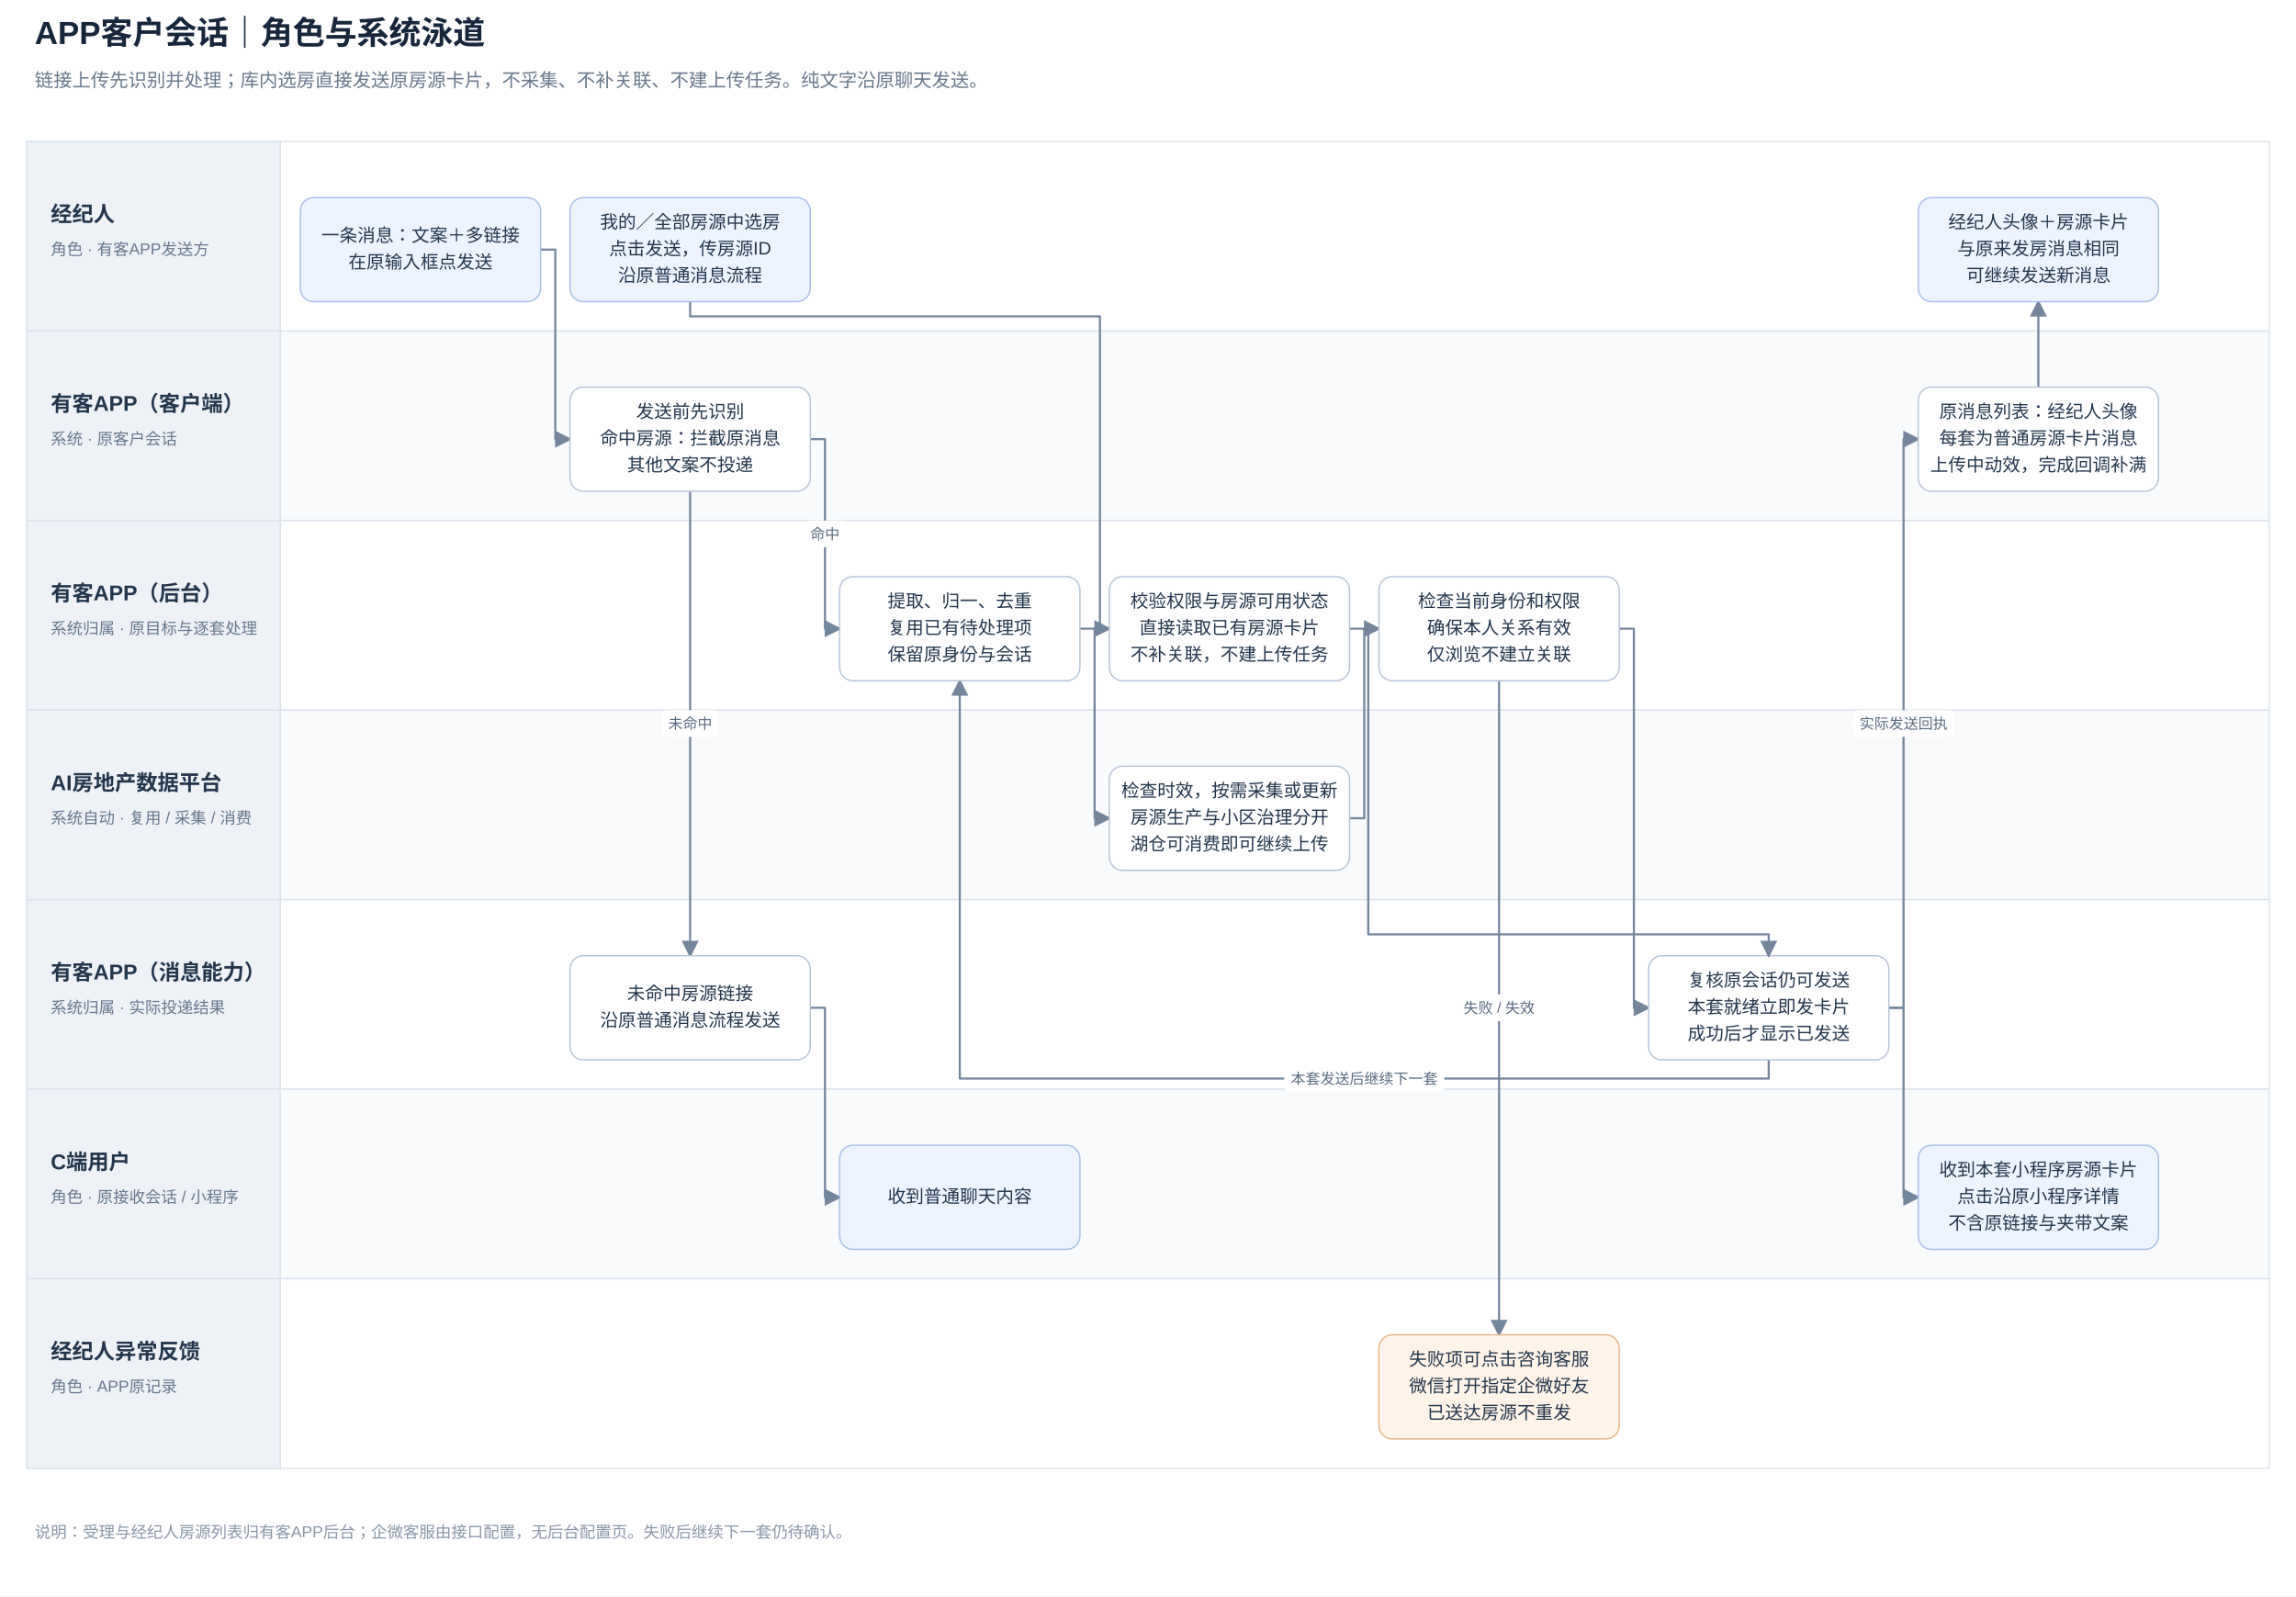
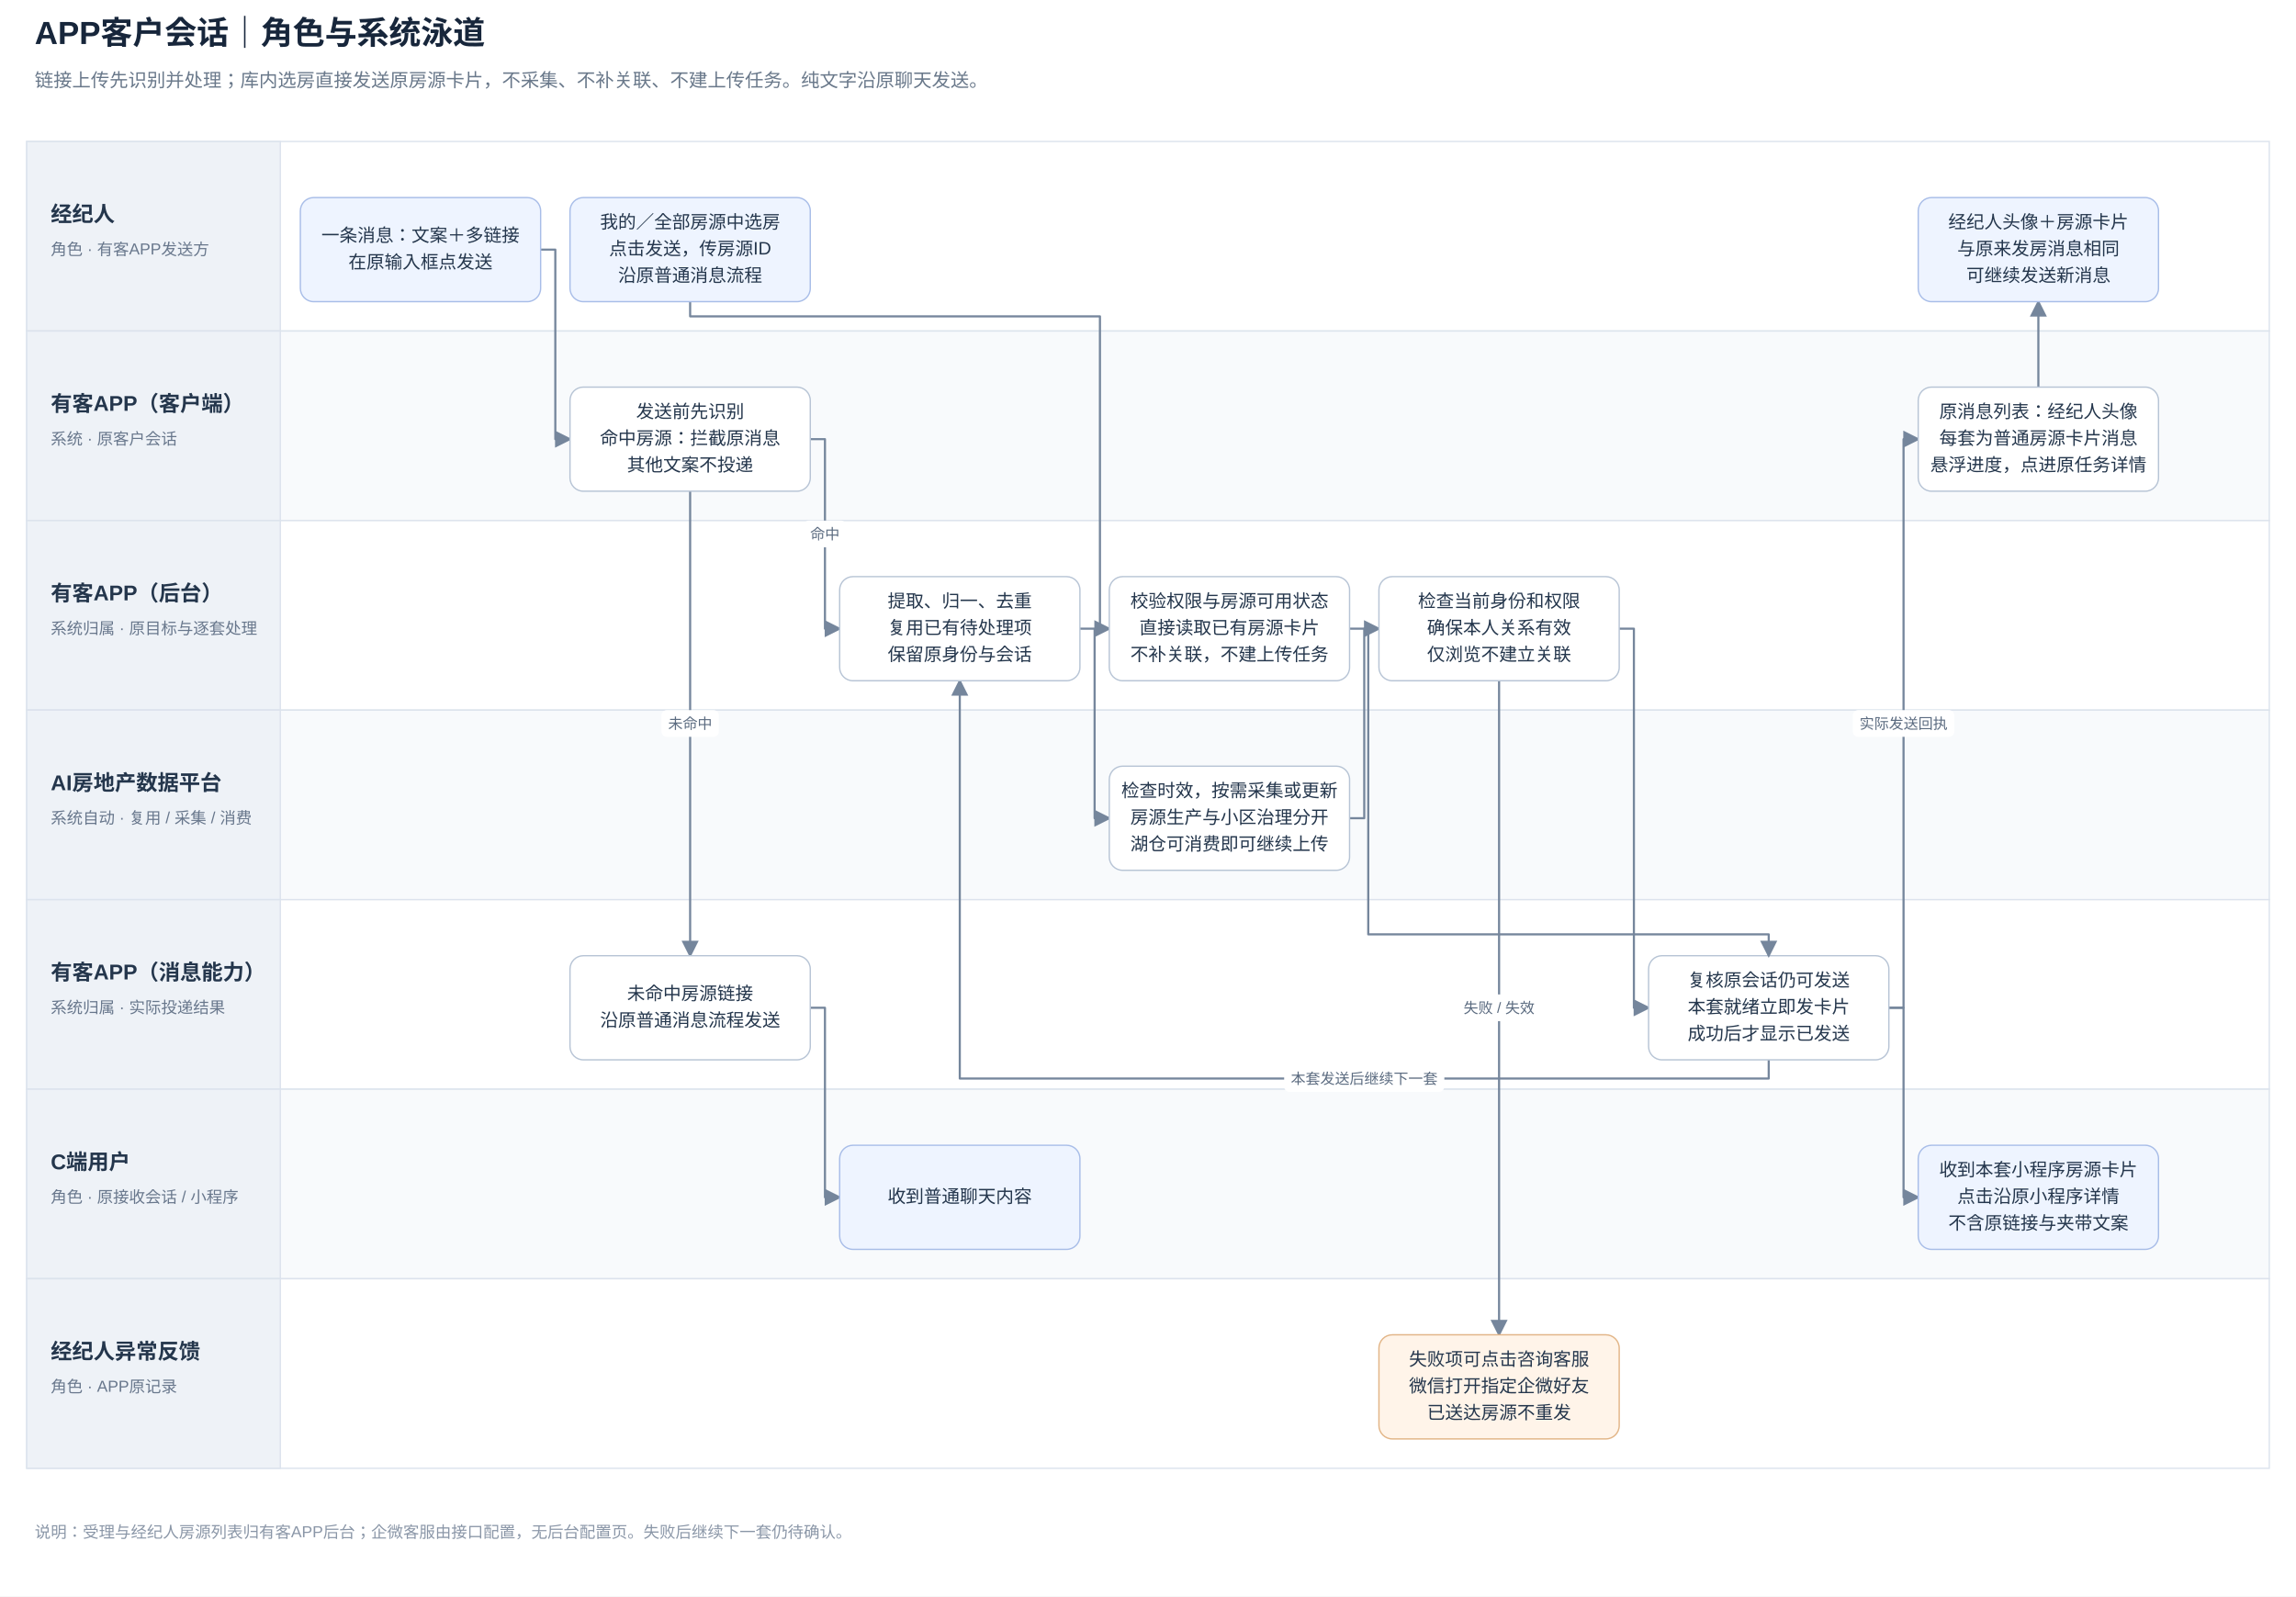
<svg xmlns="http://www.w3.org/2000/svg" style="font-family:PingFang SC,Microsoft YaHei,Arial,sans-serif" width="1720" height="1196" viewBox="0 0 1720 1196">
  <defs>
    <marker id="arrow-app-chat" markerWidth="8" markerHeight="8" refX="7" refY="4" orient="auto">
      <path d="M0,0 L8,4 L0,8 Z" fill="#75869c" />
    </marker>
  </defs>
  <rect width="100%" height="100%" fill="#fff" />
  <text x="26" y="33" font-size="24" font-weight="650" fill="#17263b">APP客户会话｜角色与系统泳道</text>
  <text x="26" y="65" font-size="14" fill="#69788a">链接上传先识别并处理；库内选房直接发送原房源卡片，不采集、不补关联、不建上传任务。纯文字沿原聊天发送。</text>
  <rect x="20" y="106" width="1680" height="142" fill="#ffffff" stroke="#dce3ed" />
  <rect x="20" y="106" width="190" height="142" fill="#eef2f7" stroke="#dce3ed" />
  <text x="38" y="166" font-size="16" font-weight="650" fill="#24364c">经纪人</text>
  <text x="38" y="191" font-size="12" font-weight="400" fill="#68778c">角色 · 有客APP发送方</text>
  <rect x="20" y="248" width="1680" height="142" fill="#f8fafc" stroke="#dce3ed" />
  <rect x="20" y="248" width="190" height="142" fill="#eef2f7" stroke="#dce3ed" />
  <text x="38" y="308" font-size="16" font-weight="650" fill="#24364c">有客APP（客户端）</text>
  <text x="38" y="333" font-size="12" font-weight="400" fill="#68778c">系统 · 原客户会话</text>
  <rect x="20" y="390" width="1680" height="142" fill="#ffffff" stroke="#dce3ed" />
  <rect x="20" y="390" width="190" height="142" fill="#eef2f7" stroke="#dce3ed" />
  <text x="38" y="450" font-size="16" font-weight="650" fill="#24364c">有客APP（后台）</text>
  <text x="38" y="475" font-size="12" font-weight="400" fill="#68778c">系统归属 · 原目标与逐套处理</text>
  <rect x="20" y="532" width="1680" height="142" fill="#f8fafc" stroke="#dce3ed" />
  <rect x="20" y="532" width="190" height="142" fill="#eef2f7" stroke="#dce3ed" />
  <text x="38" y="592" font-size="16" font-weight="650" fill="#24364c">AI房地产数据平台</text>
  <text x="38" y="617" font-size="12" font-weight="400" fill="#68778c">系统自动 · 复用 / 采集 / 消费</text>
  <rect x="20" y="674" width="1680" height="142" fill="#ffffff" stroke="#dce3ed" />
  <rect x="20" y="674" width="190" height="142" fill="#eef2f7" stroke="#dce3ed" />
  <text x="38" y="734" font-size="16" font-weight="650" fill="#24364c">有客APP（消息能力）</text>
  <text x="38" y="759" font-size="12" font-weight="400" fill="#68778c">系统归属 · 实际投递结果</text>
  <rect x="20" y="816" width="1680" height="142" fill="#f8fafc" stroke="#dce3ed" />
  <rect x="20" y="816" width="190" height="142" fill="#eef2f7" stroke="#dce3ed" />
  <text x="38" y="876" font-size="16" font-weight="650" fill="#24364c">C端用户</text>
  <text x="38" y="901" font-size="12" font-weight="400" fill="#68778c">角色 · 原接收会话 / 小程序</text>
  <rect x="20" y="958" width="1680" height="142" fill="#ffffff" stroke="#dce3ed" />
  <rect x="20" y="958" width="190" height="142" fill="#eef2f7" stroke="#dce3ed" />
  <text x="38" y="1018" font-size="16" font-weight="650" fill="#24364c">经纪人异常反馈</text>
  <text x="38" y="1043" font-size="12" font-weight="400" fill="#68778c">角色 · APP原记录</text>
  <polyline points="405,187 416,187 416,329 427,329" fill="none" stroke="#75869c" stroke-width="1.6" stroke-linejoin="round" marker-end="url(#arrow-app-chat)" />
  <polyline points="607,329 618,329 618,471 629,471" fill="none" stroke="#75869c" stroke-width="1.6" stroke-linejoin="round" marker-end="url(#arrow-app-chat)" />
  <rect x="602" y="390" width="32" height="20" rx="4" fill="#fff" />
  <text x="618" y="404" text-anchor="middle" font-size="11" fill="#5b6b80">命中</text>
  <polyline points="809,471 820,471 820,613 831,613" fill="none" stroke="#75869c" stroke-width="1.6" stroke-linejoin="round" marker-end="url(#arrow-app-chat)" />
  <polyline points="1011,613 1022,613 1022,471 1033,471" fill="none" stroke="#75869c" stroke-width="1.6" stroke-linejoin="round" marker-end="url(#arrow-app-chat)" />
  <polyline points="1213,471 1224,471 1224,755 1235,755" fill="none" stroke="#75869c" stroke-width="1.6" stroke-linejoin="round" marker-end="url(#arrow-app-chat)" />
  <polyline points="1415,755 1426,755 1426,897 1437,897" fill="none" stroke="#75869c" stroke-width="1.6" stroke-linejoin="round" marker-end="url(#arrow-app-chat)" />
  <polyline points="1415,755 1426,755 1426,329 1437,329" fill="none" stroke="#75869c" stroke-width="1.6" stroke-linejoin="round" marker-end="url(#arrow-app-chat)" />
  <rect x="1388" y="532" width="76" height="20" rx="4" fill="#fff" />
  <text x="1426" y="546" text-anchor="middle" font-size="11" fill="#5b6b80">实际发送回执</text>
  <polyline points="1527,290 1527,226" fill="none" stroke="#75869c" stroke-width="1.6" stroke-linejoin="round" marker-end="url(#arrow-app-chat)" />
  <polyline points="517,368 517,716" fill="none" stroke="#75869c" stroke-width="1.6" stroke-linejoin="round" marker-end="url(#arrow-app-chat)" />
  <rect x="495.5" y="532" width="43" height="20" rx="4" fill="#fff" />
  <text x="517" y="546" text-anchor="middle" font-size="11" fill="#5b6b80">未命中</text>
  <polyline points="607,755 618,755 618,897 629,897" fill="none" stroke="#75869c" stroke-width="1.6" stroke-linejoin="round" marker-end="url(#arrow-app-chat)" />
  <polyline points="1123,510 1123,1000" fill="none" stroke="#75869c" stroke-width="1.6" stroke-linejoin="round" marker-end="url(#arrow-app-chat)" />
  <rect x="1079.5" y="745" width="87" height="20" rx="4" fill="#fff" />
  <text x="1123" y="759" text-anchor="middle" font-size="11" fill="#5b6b80">失败 / 失效</text>
  <polyline points="1325,794 1325,808 719,808 719,528 719,510" fill="none" stroke="#75869c" stroke-width="1.6" stroke-linejoin="round" marker-end="url(#arrow-app-chat)" />
  <rect x="962" y="798" width="120" height="20" rx="4" fill="#fff" />
  <text x="1022" y="812" text-anchor="middle" font-size="11" fill="#5b6b80">本套发送后继续下一套</text>
  <rect x="225" y="148" width="180" height="78" rx="10" fill="#eef4ff" stroke="#a8bde8" />
  <text x="315" y="181" text-anchor="middle" font-size="13.5" fill="#24364c">一条消息：文案＋多链接</text>
  <text x="315" y="201" text-anchor="middle" font-size="13.5" fill="#24364c">在原输入框点发送</text>
  <rect x="427" y="290" width="180" height="78" rx="10" fill="#fff" stroke="#b7c4d5" />
  <text x="517" y="313" text-anchor="middle" font-size="13.5" fill="#24364c">发送前先识别</text>
  <text x="517" y="333" text-anchor="middle" font-size="13.5" fill="#24364c">命中房源：拦截原消息</text>
  <text x="517" y="353" text-anchor="middle" font-size="13.5" fill="#24364c">其他文案不投递</text>
  <rect x="629" y="432" width="180" height="78" rx="10" fill="#fff" stroke="#b7c4d5" />
  <text x="719" y="455" text-anchor="middle" font-size="13.5" fill="#24364c">提取、归一、去重</text>
  <text x="719" y="475" text-anchor="middle" font-size="13.5" fill="#24364c">复用已有待处理项</text>
  <text x="719" y="495" text-anchor="middle" font-size="13.5" fill="#24364c">保留原身份与会话</text>
  <rect x="831" y="574" width="180" height="78" rx="10" fill="#fff" stroke="#b7c4d5" />
  <text x="921" y="597" text-anchor="middle" font-size="13.5" fill="#24364c">检查时效，按需采集或更新</text>
  <text x="921" y="617" text-anchor="middle" font-size="13.5" fill="#24364c">房源生产与小区治理分开</text>
  <text x="921" y="637" text-anchor="middle" font-size="13.5" fill="#24364c">湖仓可消费即可继续上传</text>
  <rect x="1033" y="432" width="180" height="78" rx="10" fill="#fff" stroke="#b7c4d5" />
  <text x="1123" y="455" text-anchor="middle" font-size="13.5" fill="#24364c">检查当前身份和权限</text>
  <text x="1123" y="475" text-anchor="middle" font-size="13.5" fill="#24364c">确保本人关系有效</text>
  <text x="1123" y="495" text-anchor="middle" font-size="13.5" fill="#24364c">仅浏览不建立关联</text>
  <rect x="1235" y="716" width="180" height="78" rx="10" fill="#fff" stroke="#b7c4d5" />
  <text x="1325" y="739" text-anchor="middle" font-size="13.5" fill="#24364c">复核原会话仍可发送</text>
  <text x="1325" y="759" text-anchor="middle" font-size="13.5" fill="#24364c">本套就绪立即发卡片</text>
  <text x="1325" y="779" text-anchor="middle" font-size="13.5" fill="#24364c">成功后才显示已发送</text>
  <rect x="1437" y="858" width="180" height="78" rx="10" fill="#eef4ff" stroke="#a8bde8" />
  <text x="1527" y="881" text-anchor="middle" font-size="13.5" fill="#24364c">收到本套小程序房源卡片</text>
  <text x="1527" y="901" text-anchor="middle" font-size="13.5" fill="#24364c">点击沿原小程序详情</text>
  <text x="1527" y="921" text-anchor="middle" font-size="13.5" fill="#24364c">不含原链接与夹带文案</text>
  <rect x="1437" y="290" width="180" height="78" rx="10" fill="#fff" stroke="#b7c4d5" />
  <text x="1527" y="313" text-anchor="middle" font-size="13.5" fill="#24364c">原消息列表：经纪人头像</text>
  <text x="1527" y="333" text-anchor="middle" font-size="13.5" fill="#24364c">每套为普通房源卡片消息</text>
-   <text x="1527" y="353" text-anchor="middle" font-size="13.5" fill="#24364c">上传中动效，完成回调补满</text>
+   <text x="1527" y="353" text-anchor="middle" font-size="13.5" fill="#24364c">悬浮进度，点进原任务详情</text>
  <rect x="1437" y="148" width="180" height="78" rx="10" fill="#eef4ff" stroke="#a8bde8" />
  <text x="1527" y="171" text-anchor="middle" font-size="13.5" fill="#24364c">经纪人头像＋房源卡片</text>
  <text x="1527" y="191" text-anchor="middle" font-size="13.5" fill="#24364c">与原来发房消息相同</text>
  <text x="1527" y="211" text-anchor="middle" font-size="13.5" fill="#24364c">可继续发送新消息</text>
  <rect x="427" y="716" width="180" height="78" rx="10" fill="#fff" stroke="#b7c4d5" />
  <text x="517" y="749" text-anchor="middle" font-size="13.5" fill="#24364c">未命中房源链接</text>
  <text x="517" y="769" text-anchor="middle" font-size="13.5" fill="#24364c">沿原普通消息流程发送</text>
  <rect x="629" y="858" width="180" height="78" rx="10" fill="#eef4ff" stroke="#a8bde8" />
  <text x="719" y="901" text-anchor="middle" font-size="13.5" fill="#24364c">收到普通聊天内容</text>
  <rect x="1033" y="1000" width="180" height="78" rx="10" fill="#fff4e9" stroke="#e2b587" />
  <text x="1123" y="1023" text-anchor="middle" font-size="13.5" fill="#24364c">失败项可点击咨询客服</text>
  <text x="1123" y="1043" text-anchor="middle" font-size="13.5" fill="#24364c">微信打开指定企微好友</text>
  <text x="1123" y="1063" text-anchor="middle" font-size="13.5" fill="#24364c">已送达房源不重发</text>
  <text x="26" y="1152" font-size="12" fill="#8a96a7">说明：受理与经纪人房源列表归有客APP后台；企微客服由接口配置，无后台配置页。失败后继续下一套仍待确认。</text>
  <polyline points="517,226 517,237 824,237 824,471 831,471" fill="none" stroke="#75869c" stroke-width="1.6" stroke-linejoin="round" marker-end="url(#arrow-app-chat)" />
  <polyline points="1011,471 1025,471 1025,700 1325,700 1325,716" fill="none" stroke="#75869c" stroke-width="1.6" stroke-linejoin="round" marker-end="url(#arrow-app-chat)" />
  <rect x="427" y="148" width="180" height="78" rx="10" fill="#eef4ff" stroke="#a8bde8" />
  <text x="517" y="171" text-anchor="middle" font-size="13.5" fill="#24364c">我的／全部房源中选房</text>
  <text x="517" y="191" text-anchor="middle" font-size="13.5" fill="#24364c">点击发送，传房源ID</text>
  <text x="517" y="211" text-anchor="middle" font-size="13.5" fill="#24364c">沿原普通消息流程</text>
  <rect x="831" y="432" width="180" height="78" rx="10" fill="#fff" stroke="#b7c4d5" />
  <text x="921" y="455" text-anchor="middle" font-size="13.5" fill="#24364c">校验权限与房源可用状态</text>
  <text x="921" y="475" text-anchor="middle" font-size="13.5" fill="#24364c">直接读取已有房源卡片</text>
  <text x="921" y="495" text-anchor="middle" font-size="13.5" fill="#24364c">不补关联，不建上传任务</text>
</svg>
